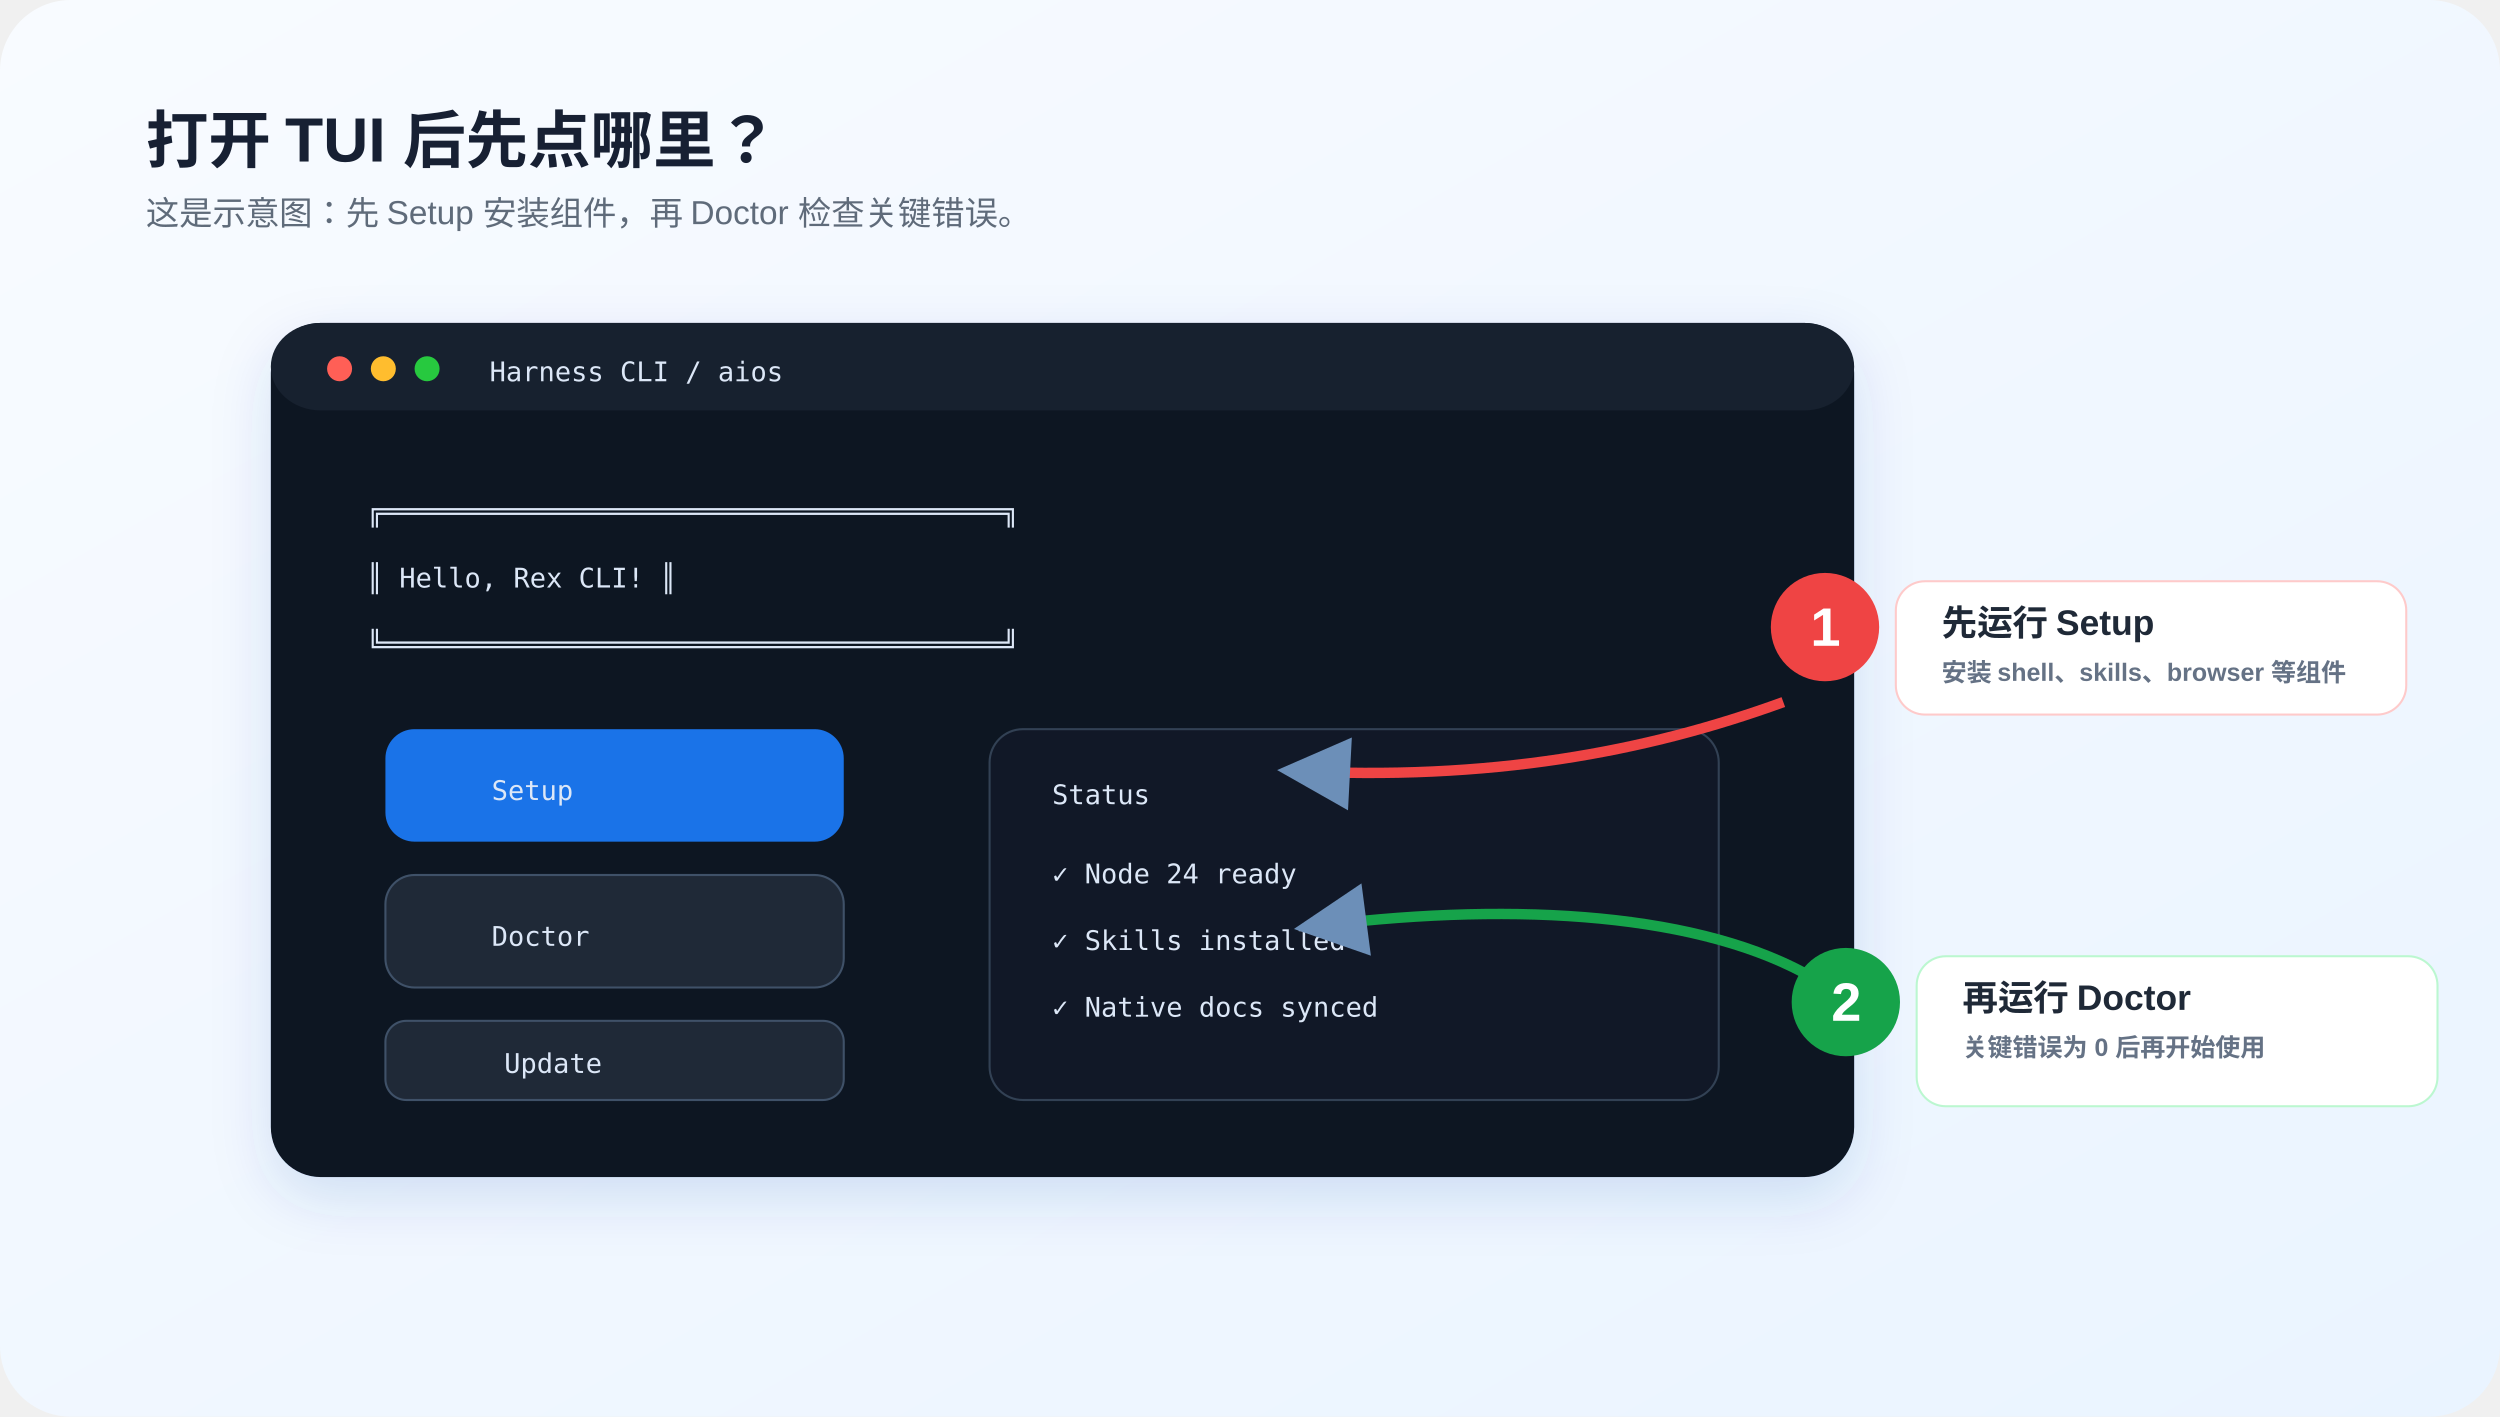
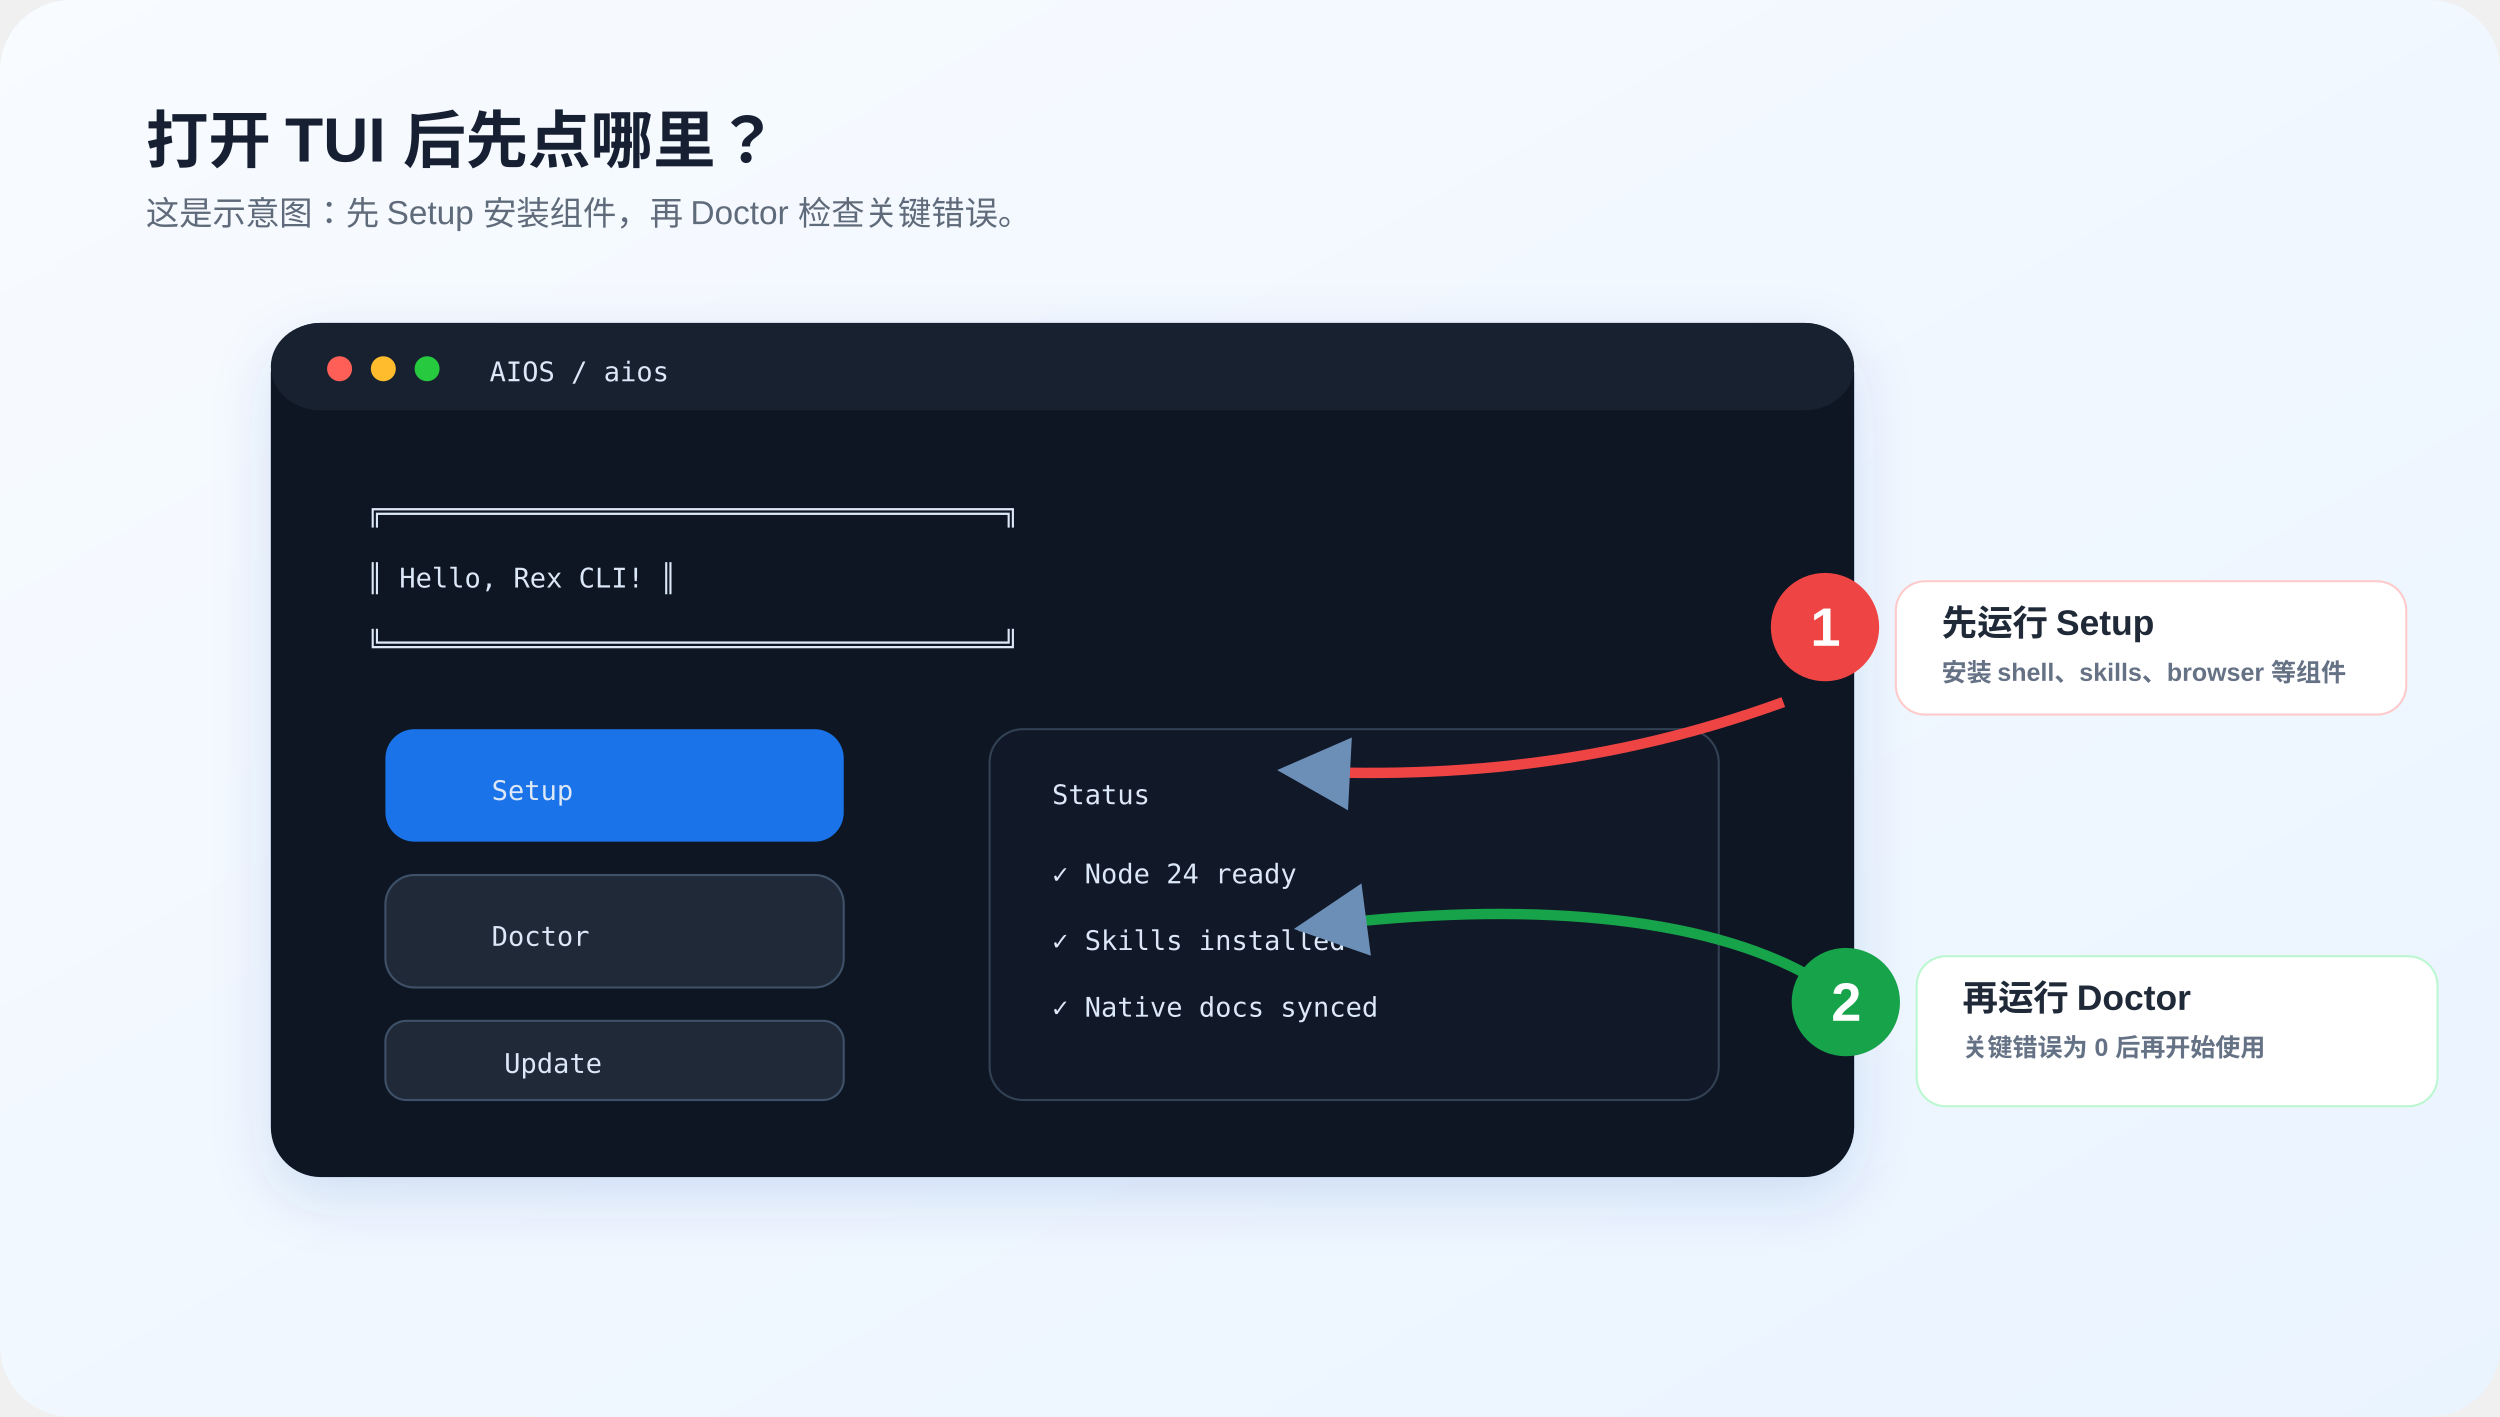
<svg xmlns="http://www.w3.org/2000/svg" width="1200" height="680" viewBox="0 0 1200 680" role="img" aria-labelledby="title desc">
  <defs>
    <linearGradient id="bg" x1="0" y1="0" x2="1" y2="1">
      <stop offset="0" stop-color="#f8fbff" />
      <stop offset="1" stop-color="#eaf4ff" />
    </linearGradient>
    <linearGradient id="ink" x1="0" y1="0" x2="1" y2="0">
      <stop offset="0" stop-color="#1a73e8" />
      <stop offset="1" stop-color="#00a884" />
    </linearGradient>
    <filter id="shadow" x="-10%" y="-10%" width="120%" height="130%">
      <feDropShadow dx="0" dy="10" stdDeviation="14" flood-color="#174ea6" flood-opacity="0.14" />
    </filter>
    <style>
    .title{font:700 30px 'Google Sans','Segoe UI',Arial,sans-serif;fill:#172033}.subtitle{font:500 16px 'Google Sans Text','Segoe UI',Arial,sans-serif;fill:#5f6b7a}.label{font:700 17px 'Google Sans','Segoe UI',Arial,sans-serif;fill:#1f2937}.small{font:500 13px 'Roboto Mono','SFMono-Regular',monospace;fill:#536271}.tiny{font:600 12px 'Google Sans Text','Segoe UI',Arial,sans-serif;fill:#657285}.card{fill:#fff;stroke:#d7e3f3;stroke-width:1.2;filter:url(#shadow)}.terminal{fill:#101820}.termText{font:500 13px 'Roboto Mono','SFMono-Regular',monospace;fill:#dce7f7}.green{fill:#16a34a}.blue{fill:#1a73e8}.amber{fill:#f59e0b}.red{fill:#ef4444}.muted{fill:#edf4fb;stroke:#d7e3f3;stroke-width:1}.line{stroke:#9ab5d5;stroke-width:3;fill:none;stroke-linecap:round;stroke-linejoin:round}.arrow{marker-end:url(#arrow)}
  </style>
    <marker id="arrow" viewBox="0 0 10 10" refX="8" refY="5" markerWidth="7" markerHeight="7" orient="auto-start-reverse">
      <path d="M0,0 L10,5 L0,10 z" fill="#6c8fb8" />
    </marker>
  </defs>
  <rect width="1200" height="680" rx="34" fill="url(#bg)" />
  <text x="70" y="78" class="title">打开 TUI 后先点哪里？</text>
  <text x="70" y="108" class="subtitle">这是示意图：先 Setup 安装组件，再 Doctor 检查关键错误。</text>
  <rect x="130" y="155" width="760" height="410" rx="24" class="terminal" filter="url(#shadow)" />
  <rect x="130" y="155" width="760" height="42" rx="24" fill="#17212f" />
  <circle cx="163" cy="177" r="6" fill="#ff5f56" />
  <circle cx="184" cy="177" r="6" fill="#ffbd2e" />
  <circle cx="205" cy="177" r="6" fill="#27c93f" />
-   <text x="235" y="183" class="termText">Harness CLI / aios</text>
+   <text x="235" y="183" class="termText">AIOS / aios</text>
  <text x="176" y="250" class="termText" font-size="22">╔══════════════════════════════════════╗</text>
  <text x="176" y="282" class="termText" font-size="22">║           Hello, Rex CLI!            ║</text>
  <text x="176" y="314" class="termText" font-size="22">╚══════════════════════════════════════╝</text>
  <rect x="185" y="350" width="220" height="54" rx="14" fill="#1a73e8" />
  <text x="236" y="384" class="termText" font-size="18">Setup</text>
  <rect x="185" y="420" width="220" height="54" rx="14" fill="#1f2937" stroke="#3f5168" />
  <text x="236" y="454" class="termText" font-size="18">Doctor</text>
  <rect x="185" y="490" width="220" height="38" rx="10" fill="#1f2937" stroke="#3f5168" />
  <text x="242" y="515" class="termText">Update</text>
  <rect x="475" y="350" width="350" height="178" rx="16" fill="#111827" stroke="#324154" />
  <text x="505" y="386" class="termText">Status</text>
  <text x="505" y="424" class="termText">✓ Node 24 ready</text>
  <text x="505" y="456" class="termText">✓ Skills installed</text>
  <text x="505" y="488" class="termText">✓ Native docs synced</text>
  <g transform="translate(840,265)">
    <circle cx="36" cy="36" r="26" fill="#ef4444" />
    <text x="29" y="45" fill="white" font-family="Arial" font-weight="700" font-size="26">1</text>
    <path d="M16 72 C-50 96 -125 110 -220 105" stroke="#ef4444" stroke-width="5" fill="none" marker-end="url(#arrow)" />
    <rect x="70" y="14" width="245" height="64" rx="14" fill="#fff" stroke="#fecaca" />
    <text x="92" y="40" class="label">先运行 Setup</text>
    <text x="92" y="62" class="tiny">安装 shell、skills、browser 等组件</text>
  </g>
  <g transform="translate(850,445)">
    <circle cx="36" cy="36" r="26" fill="#16a34a" />
    <text x="29" y="45" fill="white" font-family="Arial" font-weight="700" font-size="26">2</text>
    <path d="M16 22 C-40 -8 -130 -12 -222 0" stroke="#16a34a" stroke-width="5" fill="none" marker-end="url(#arrow)" />
    <rect x="70" y="14" width="250" height="72" rx="14" fill="#fff" stroke="#bbf7d0" />
    <text x="92" y="40" class="label">再运行 Doctor</text>
    <text x="92" y="62" class="tiny">关键错误为 0 后再开始使用</text>
  </g>
</svg>
